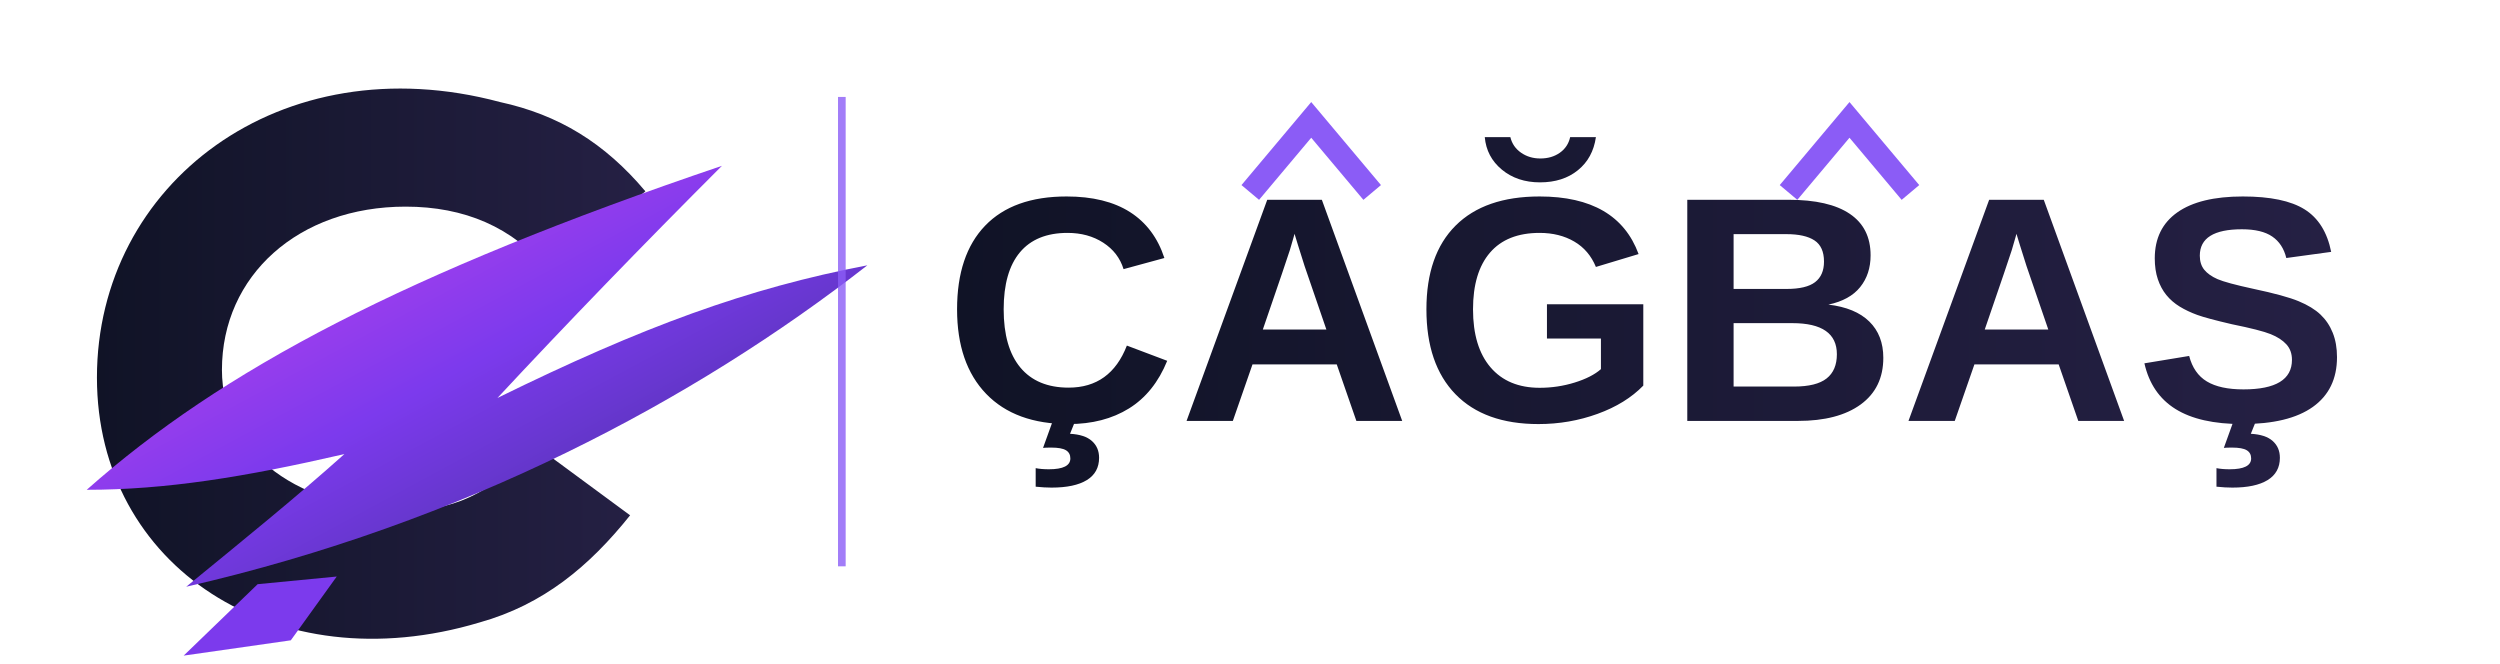
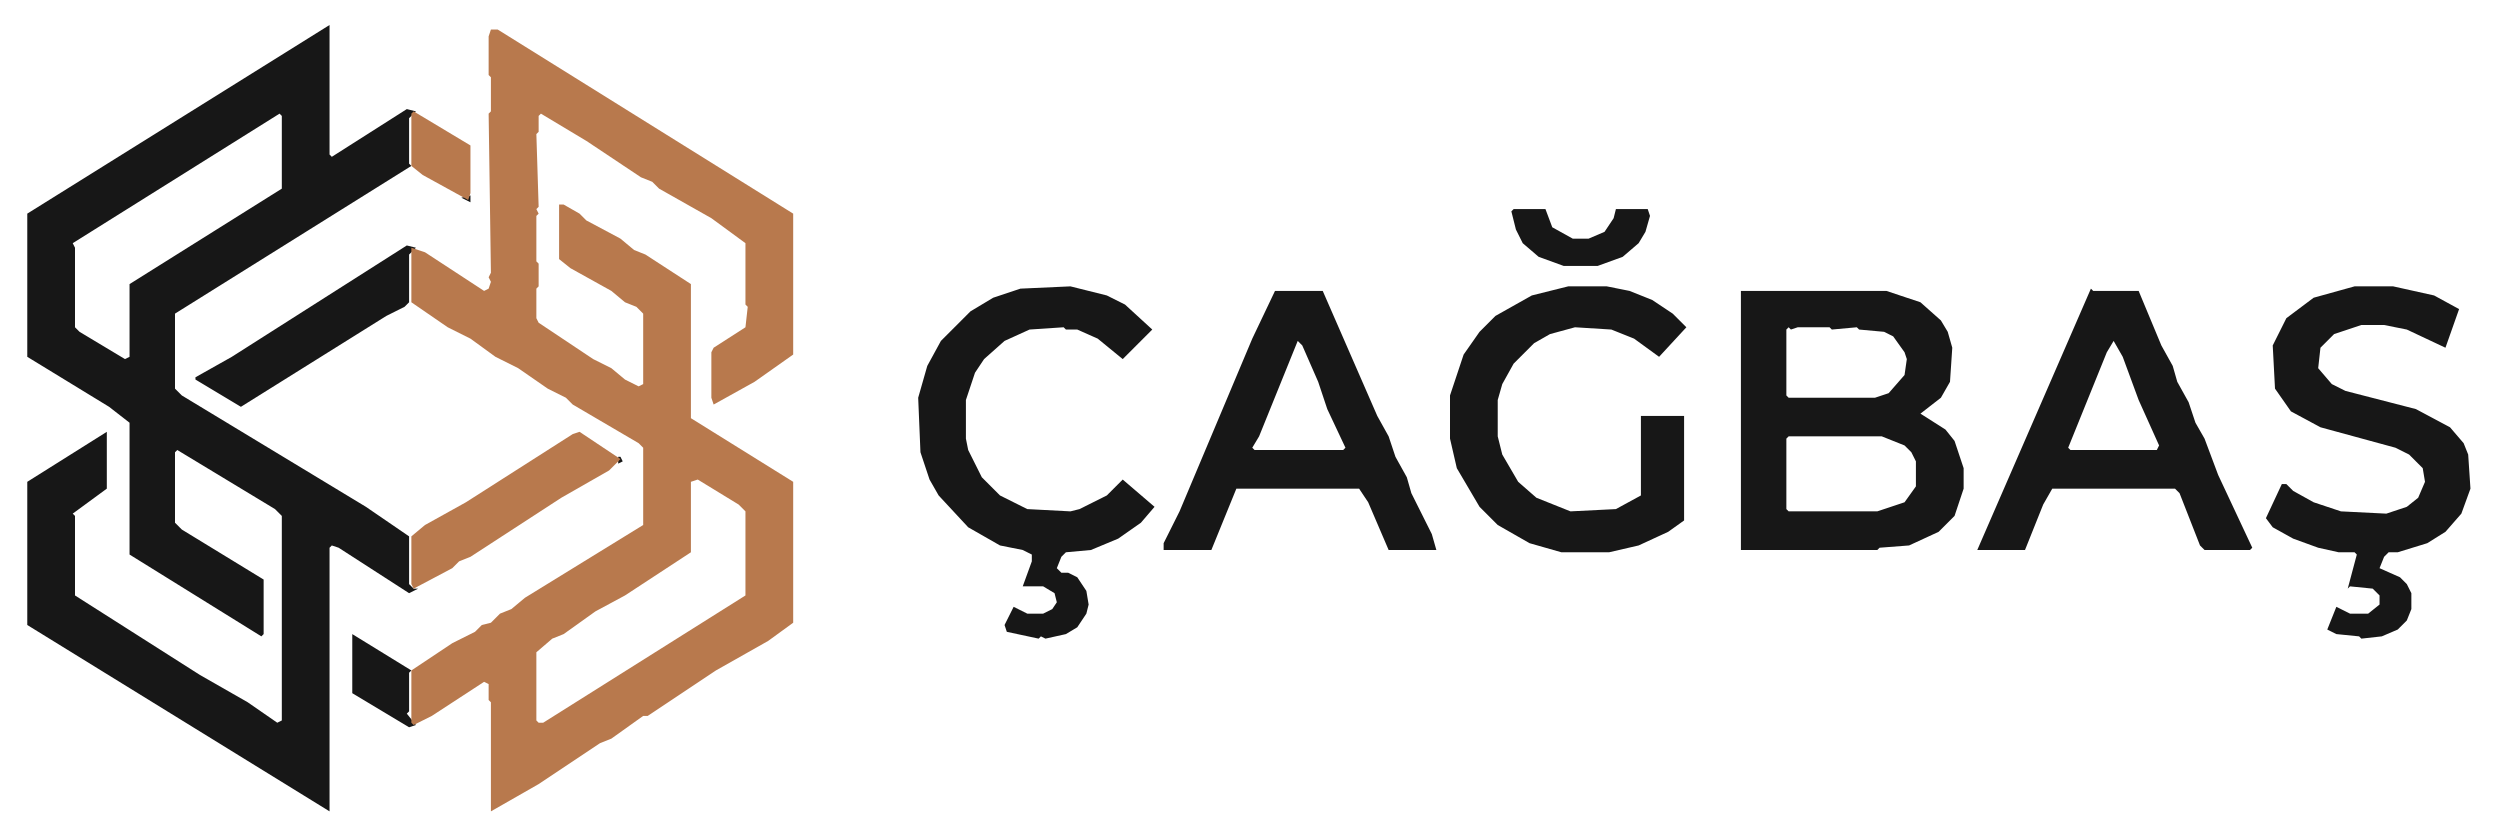
- <svg xmlns="http://www.w3.org/2000/svg" viewBox="0 0 980 260" role="img" aria-labelledby="title">
-   <defs>
-     <linearGradient id="violet" x1="0" y1="0" x2="1" y2="1">
-       <stop stop-color="#d946ef" />
-       <stop offset=".48" stop-color="#7c3aed" />
-       <stop offset="1" stop-color="#312e81" />
-     </linearGradient>
-     <linearGradient id="ink" x1="0" y1="0" x2="1" y2="0">
-       <stop stop-color="#101326" />
-       <stop offset="1" stop-color="#252044" />
-     </linearGradient>
-   </defs>
-   <g transform="translate(16 22)">
-     <path d="M180 18C94 -5 22 50 22 126c0 74 70 120 150 96 25-7 43-22 59-42l-38-28c-13 17-29 26-49 26-42 0-73-22-73-55 0-37 30-64 72-64 23 0 42 8 56 25l38-31c-16-19-34-30-57-35z" fill="url(#ink)" />
-     <path d="M18 170C71 123 143 85 267 43c-31 31-61 62-88 91 57-28 98-43 145-52-68 53-158 101-267 126 22-18 43-35 62-52-39 9-70 14-101 14z" fill="url(#violet)" />
-     <path d="M85 207l-29 28 42-6 18-25z" fill="#7c3aed" />
-   </g>
-   <path d="M330 38v184" stroke="#8b5cf6" stroke-width="3" opacity=".8" />
-   <text x="370" y="165" font-family="Arial, Helvetica, sans-serif" font-size="126" font-weight="800" letter-spacing="1" fill="url(#ink)">ÇAĞBAŞ</text>
-   <path d="M493 72l21-25 21 25M704 72l21-25 21 25" fill="none" stroke="#8b5cf6" stroke-width="9" stroke-linecap="square" />
+ <svg xmlns="http://www.w3.org/2000/svg" viewBox="150 185 1100 365" role="img" aria-label="ÇAĞBAŞ">
+   <path fill="#171717" fill-rule="evenodd" d="M305,464 L305,490 L330,505 L333,504 L329,499 L330,498 L330,481 L331,480Z M423,386 L422,386 L422,389 L424,388Z M916,313 L916,427 L976,427 L977,426 L990,425 L1003,419 L1010,412 L1014,400 L1014,391 L1010,379 L1006,374 L995,367 L1004,360 L1008,353 L1009,338 L1007,331 L1004,326 L995,318 L980,313Z M936,378 L937,377 L978,377 L988,381 L991,384 L993,388 L993,399 L988,406 L976,410 L937,410 L936,409Z M936,330 L937,329 L938,330 L941,329 L955,329 L956,330 L967,329 L968,330 L979,331 L983,333 L988,340 L989,343 L988,350 L981,358 L975,360 L937,360 L936,359Z M711,313 L701,334 L669,410 L662,424 L662,427 L683,427 L694,400 L748,400 L752,406 L761,427 L782,427 L780,420 L771,402 L769,395 L764,386 L761,377 L756,368 L732,313Z M721,335 L723,337 L730,353 L734,365 L742,382 L741,383 L702,383 L701,382 L704,377Z M1070,312 L1020,427 L1041,427 L1049,407 L1053,400 L1107,400 L1109,402 L1118,425 L1120,427 L1140,427 L1141,426 L1126,394 L1120,378 L1116,371 L1113,362 L1108,353 L1106,346 L1101,337 L1091,313 L1071,313Z M1080,335 L1084,342 L1091,361 L1100,381 L1099,383 L1061,383 L1060,382 L1077,340Z M1203,311 L1186,311 L1168,316 L1156,325 L1150,337 L1151,356 L1158,366 L1171,373 L1204,382 L1210,385 L1216,391 L1217,397 L1214,404 L1209,408 L1200,411 L1180,410 L1168,406 L1159,401 L1156,398 L1154,398 L1147,413 L1150,417 L1159,422 L1170,426 L1179,428 L1186,428 L1187,429 L1183,444 L1184,443 L1194,444 L1197,447 L1197,451 L1192,455 L1184,455 L1178,452 L1174,462 L1178,464 L1188,465 L1189,466 L1198,465 L1205,462 L1209,458 L1211,453 L1211,446 L1209,442 L1206,439 L1197,435 L1199,430 L1201,428 L1205,428 L1218,424 L1226,419 L1233,411 L1237,400 L1236,385 L1234,380 L1228,373 L1213,365 L1182,357 L1176,354 L1170,347 L1171,338 L1177,332 L1189,328 L1199,328 L1209,330 L1226,338 L1232,321 L1221,315Z M824,315 L808,324 L801,331 L794,341 L788,359 L788,378 L791,391 L801,408 L809,416 L823,424 L837,428 L858,428 L871,425 L884,419 L891,414 L891,368 L872,368 L872,403 L861,409 L841,410 L826,404 L818,397 L811,385 L809,377 L809,361 L811,354 L816,345 L825,336 L832,332 L843,329 L859,330 L869,334 L880,342 L892,329 L886,323 L877,317 L867,313 L857,311 L840,311Z M621,311 L599,312 L587,316 L577,322 L564,335 L558,346 L554,360 L555,384 L559,396 L563,403 L576,417 L590,425 L600,427 L604,429 L604,432 L600,443 L609,443 L614,446 L615,450 L613,453 L609,455 L602,455 L596,452 L592,460 L593,463 L607,466 L608,465 L610,466 L619,464 L624,461 L628,455 L629,451 L628,445 L624,439 L620,437 L617,437 L615,435 L617,430 L619,428 L630,427 L642,422 L652,415 L658,408 L644,396 L637,403 L625,409 L621,410 L602,409 L590,403 L582,395 L576,383 L575,378 L575,361 L579,349 L583,343 L592,335 L603,330 L618,329 L619,330 L624,330 L633,334 L644,343 L657,330 L645,319 L637,315Z M333,294 L329,293 L252,342 L236,351 L236,352 L256,364 L320,324 L328,320 L330,318 L330,297Z M815,278 L817,286 L820,292 L827,298 L838,302 L853,302 L864,298 L871,292 L874,287 L876,280 L875,277 L861,277 L860,281 L856,287 L849,290 L842,290 L833,285 L830,277 L816,277Z M356,248 L357,249 L357,271 L353,272 L357,274 L357,249Z M295,196 L162,279 L162,342 L198,364 L207,371 L207,429 L265,465 L266,464 L266,440 L230,418 L227,415 L227,384 L228,383 L271,409 L274,412 L274,502 L272,503 L259,494 L238,482 L183,447 L183,412 L182,411 L197,400 L197,375 L162,397 L162,460 L295,542 L295,426 L296,425 L299,426 L330,446 L334,444 L332,444 L330,442 L330,421 L311,408 L230,359 L227,356 L227,323 L331,258 L330,257 L330,237 L333,234 L329,233 L296,254 L295,253Z M273,235 L274,236 L274,268 L207,310 L207,342 L205,343 L185,331 L183,329 L183,294 L182,292Z" />
+   <path fill="#B8794D" fill-rule="evenodd" d="M423,387 L405,375 L402,376 L355,406 L337,416 L331,421 L331,442 L332,444 L349,435 L352,432 L357,430 L397,404 L418,392Z M332,234 L331,235 L331,258 L336,262 L356,273 L357,270 L357,249Z M369,198 L366,198 L365,201 L365,218 L366,219 L366,234 L365,235 L366,305 L365,307 L366,309 L365,312 L363,313 L337,296 L331,294 L331,318 L347,329 L357,334 L368,342 L378,347 L391,356 L399,360 L402,363 L431,380 L433,382 L433,416 L381,448 L375,453 L370,455 L366,459 L362,460 L359,463 L349,468 L331,480 L331,503 L332,504 L340,500 L363,485 L365,486 L365,493 L366,494 L366,542 L387,530 L414,512 L419,510 L433,500 L435,500 L465,480 L488,467 L499,459 L499,397 L454,369 L454,310 L434,297 L429,295 L423,290 L408,282 L405,279 L398,275 L396,275 L396,299 L401,303 L419,313 L425,318 L430,320 L433,323 L433,354 L431,355 L425,352 L419,347 L411,343 L387,327 L386,325 L386,312 L387,311 L387,301 L386,300 L386,280 L387,279 L386,277 L387,276 L386,244 L387,243 L387,236 L388,235 L408,247 L432,263 L437,265 L440,268 L463,281 L478,292 L478,319 L479,320 L478,329 L464,338 L463,340 L463,360 L464,363 L482,353 L499,341 L499,279Z M475,407 L478,410 L478,447 L389,503 L387,503 L386,502 L386,472 L393,466 L398,464 L412,454 L425,447 L454,428 L454,397 L457,396Z" />
</svg>
